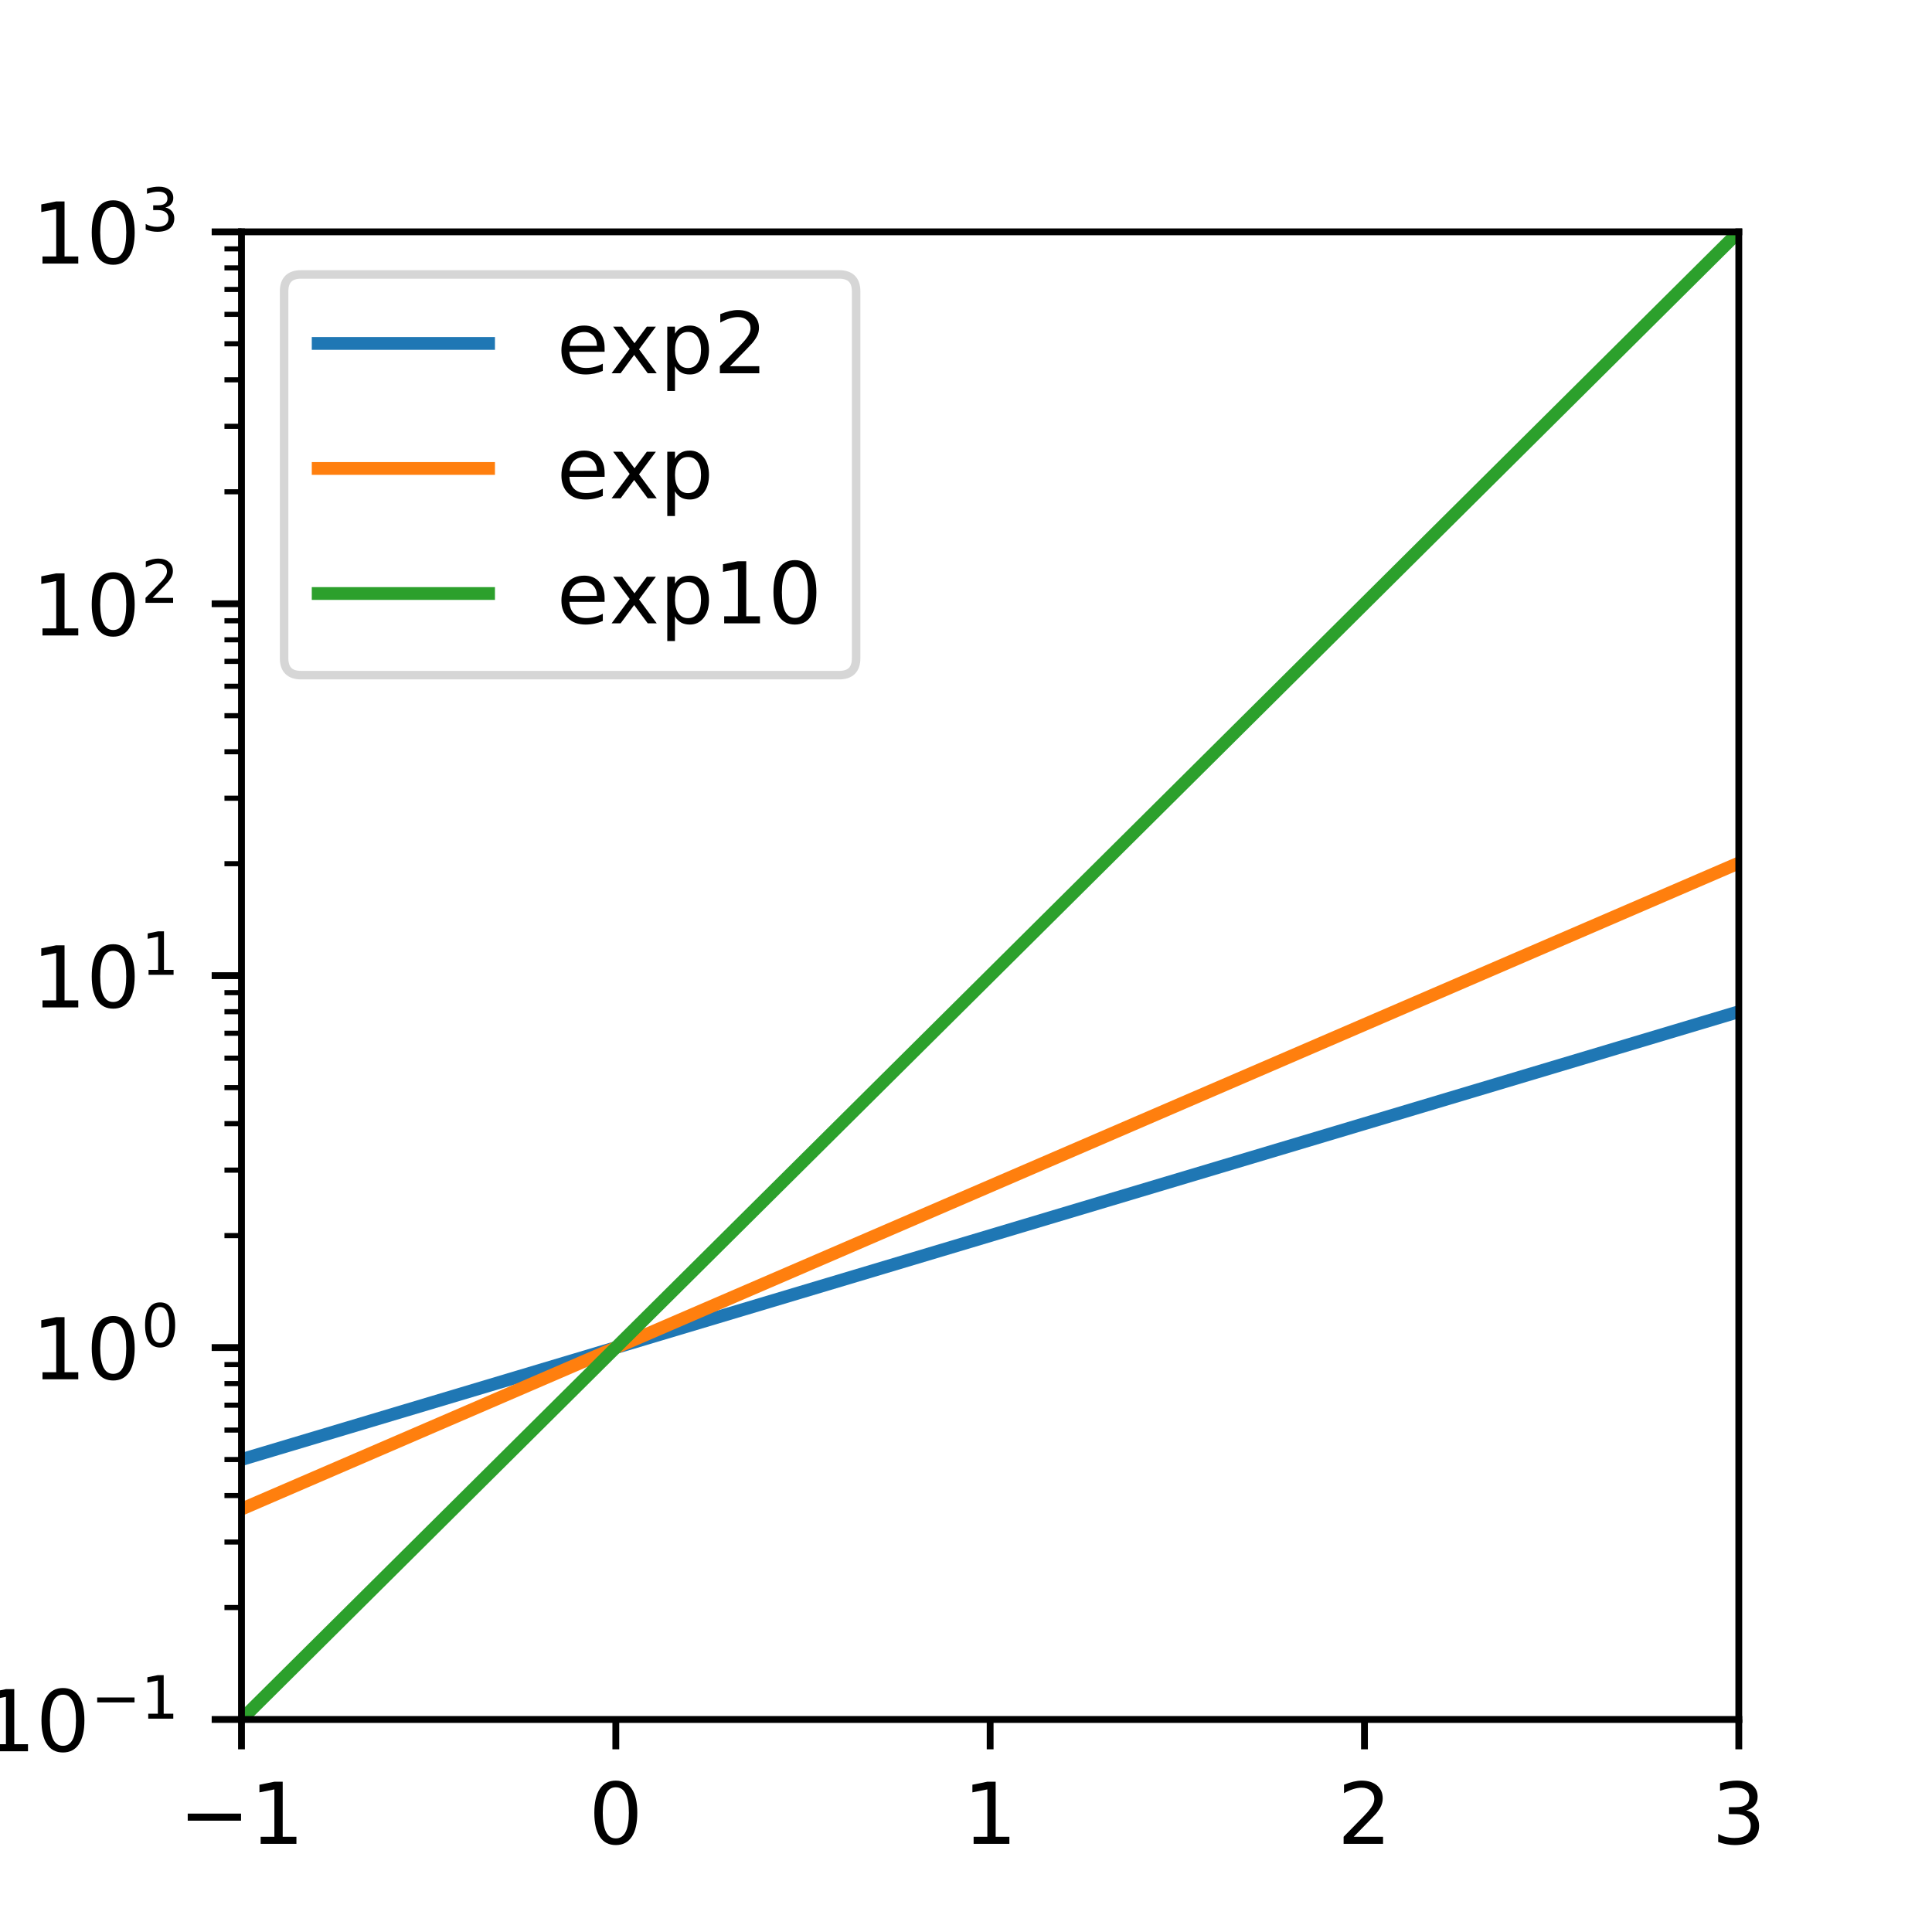
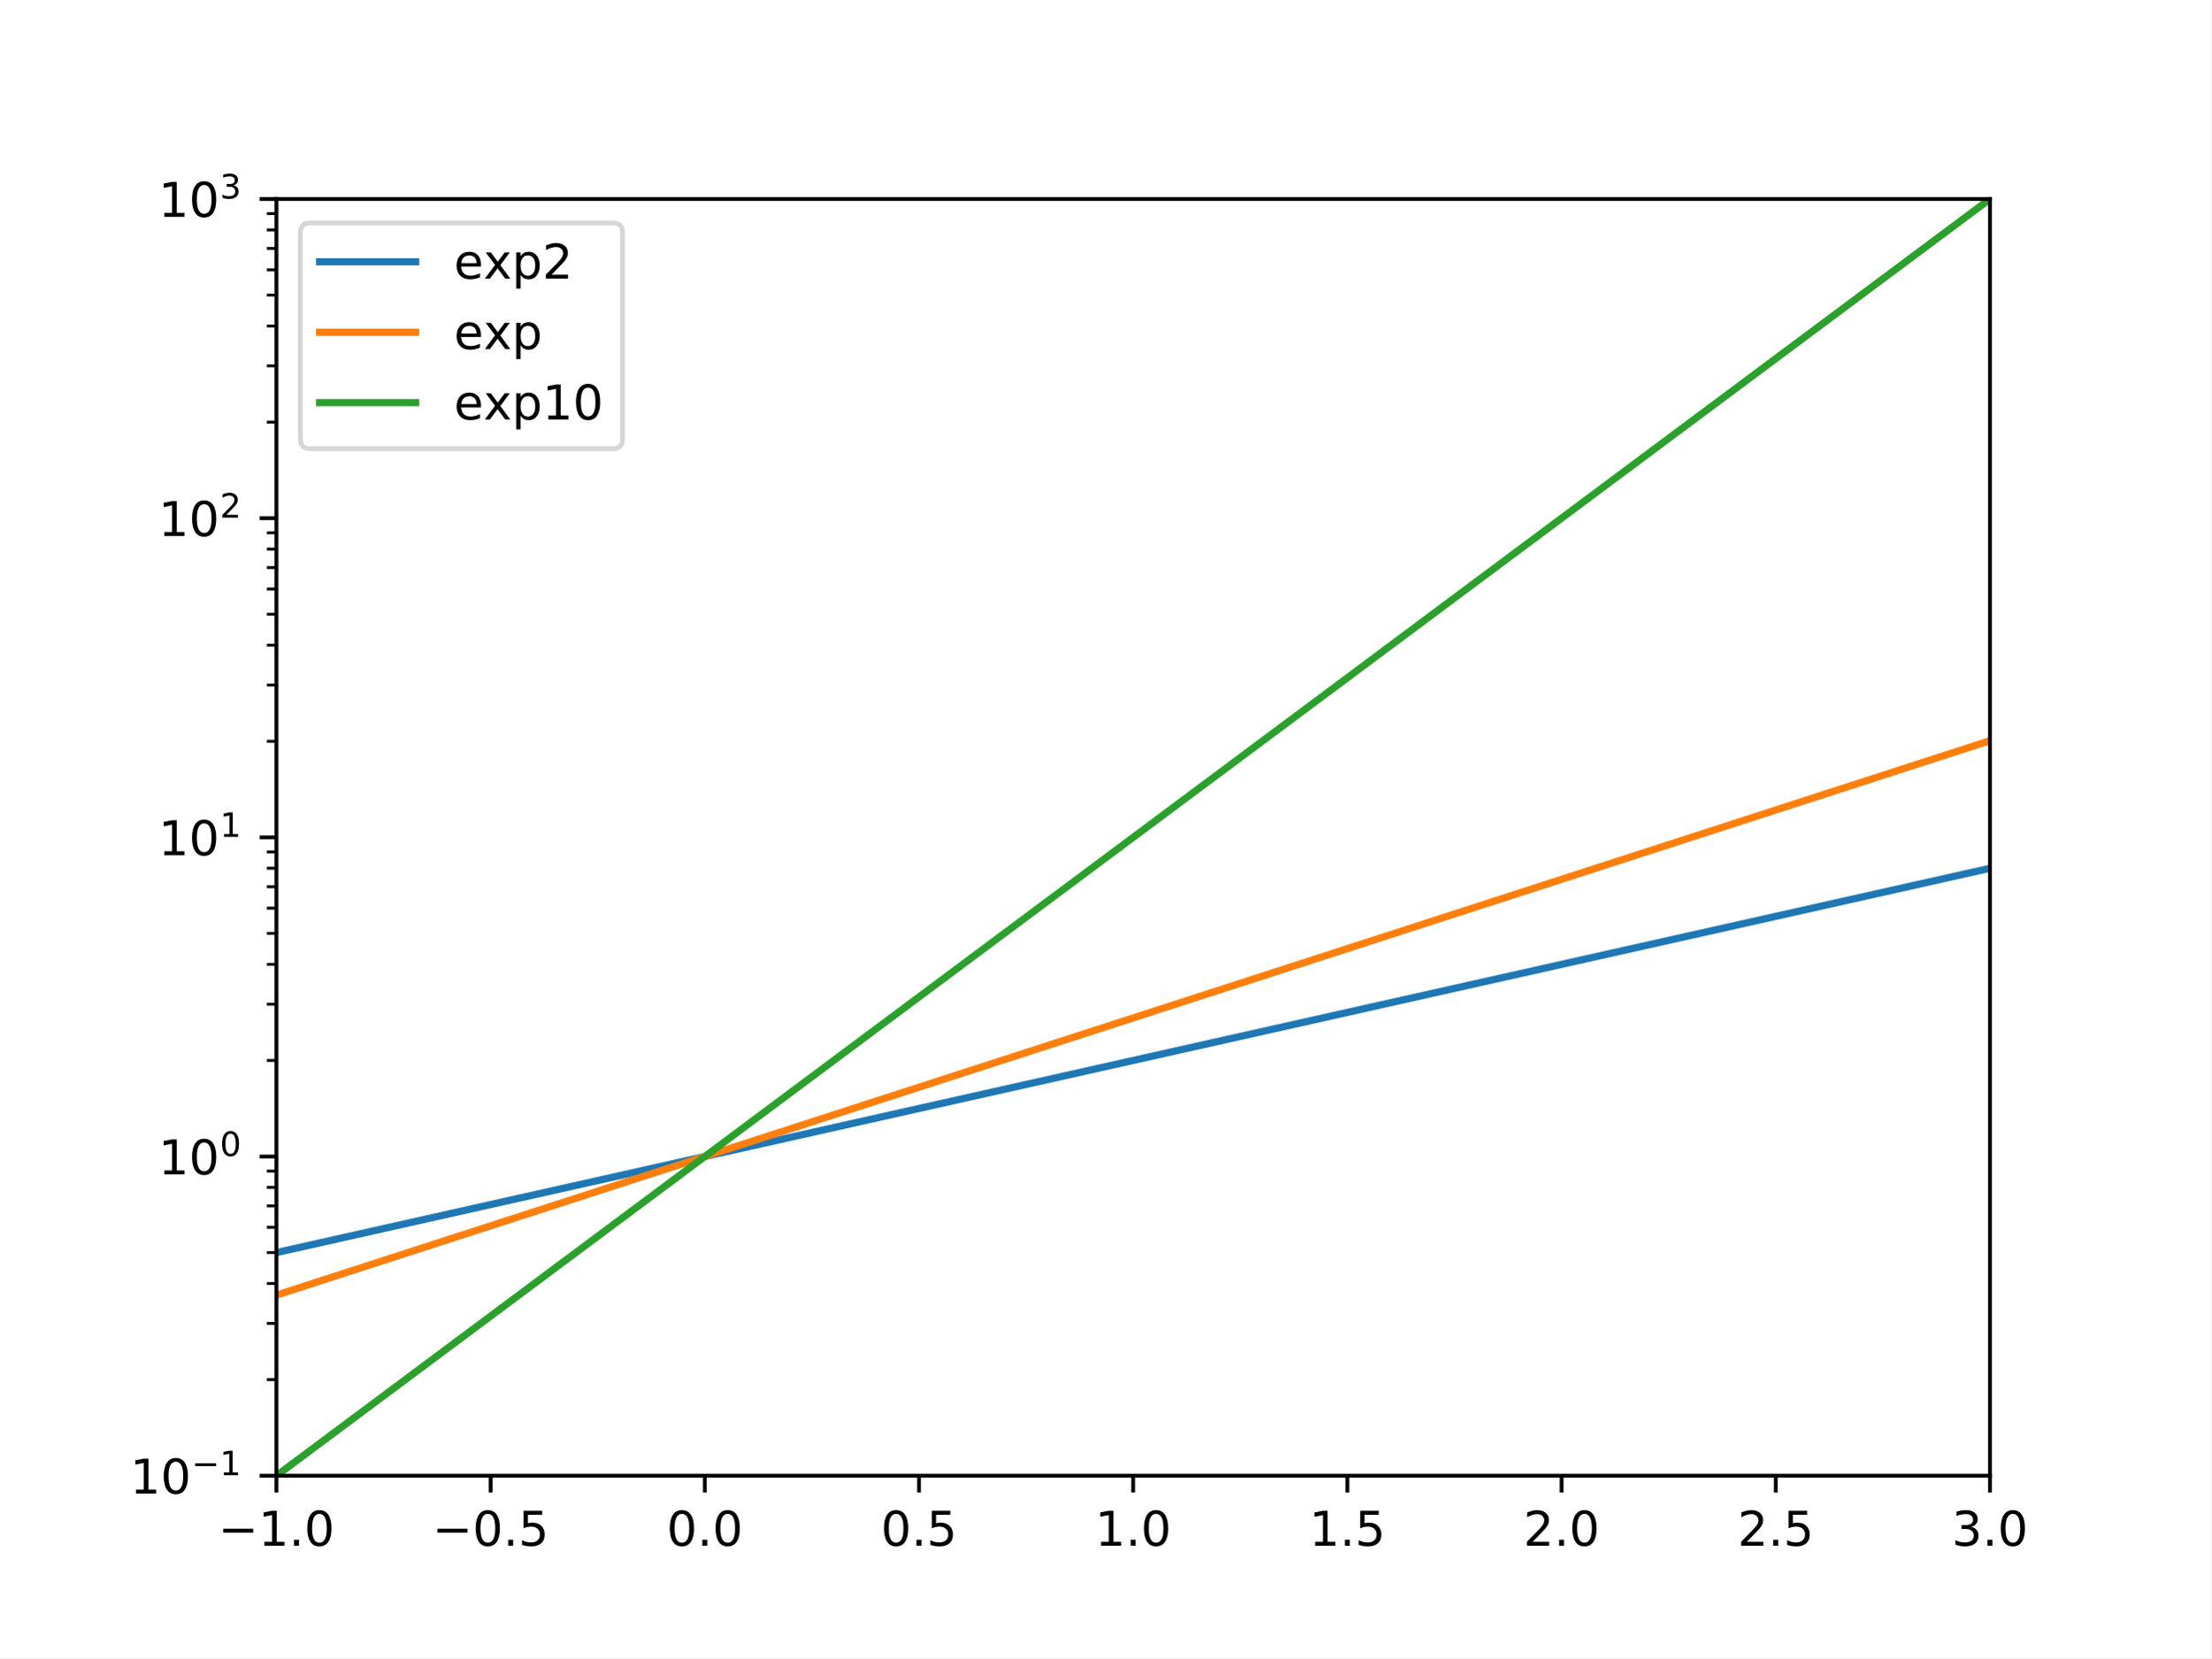
- <svg xmlns="http://www.w3.org/2000/svg" xmlns:xlink="http://www.w3.org/1999/xlink" height="226.772pt" version="1.1" viewBox="0 0 226.772 226.772" width="226.772pt">
+ <svg xmlns="http://www.w3.org/2000/svg" xmlns:xlink="http://www.w3.org/1999/xlink" height="345.6pt" version="1.1" viewBox="0 0 460.8 345.6" width="460.8pt">
  <defs>
    <style type="text/css">
*{stroke-linecap:butt;stroke-linejoin:round;}
  </style>
  </defs>
  <g id="figure_1">
    <g id="patch_1">
-       <path d="M 0 226.772  L 226.772 226.772  L 226.772 0  L 0 0  z " style="fill:#ffffff;" />
+       <path d="M 0 345.6  L 460.8 345.6  L 460.8 0  L 0 0  z " style="fill:#ffffff;" />
    </g>
    <g id="axes_1">
      <g id="patch_2">
-         <path d="M 28.346 201.827  L 204.094 201.827  L 204.094 27.213  L 28.346 27.213  z " style="fill:#ffffff;" />
+         <path d="M 57.6 307.584  L 414.72 307.584  L 414.72 41.472  L 57.6 41.472  z " style="fill:#ffffff;" />
      </g>
      <g id="matplotlib.axis_1">
        <g id="xtick_1">
          <g id="line2d_1">
            <defs>
-               <path d="M 0 0  L 0 3.5  " id="m4bf115b3cb" style="stroke:#000000;stroke-width:0.8;" />
-             </defs>
-             <g>
-               <use style="stroke:#000000;stroke-width:0.8;" x="28.346" xlink:href="#m4bf115b3cb" y="201.827" />
+               <path d="M 0 0  L 0 3.5  " id="m9b10477d4f" style="stroke:#000000;stroke-width:0.8;" />
+             </defs>
+             <g>
+               <use style="stroke:#000000;stroke-width:0.8;" x="57.6" xlink:href="#m9b10477d4f" y="307.584" />
            </g>
          </g>
          <g id="text_1">
            <defs>
              <path d="M 10.594 35.5  L 73.188 35.5  L 73.188 27.203  L 10.594 27.203  z " id="DejaVuSans-2212" />
              <path d="M 12.406 8.297  L 28.516 8.297  L 28.516 63.922  L 10.984 60.406  L 10.984 69.391  L 28.422 72.906  L 38.281 72.906  L 38.281 8.297  L 54.391 8.297  L 54.391 0  L 12.406 0  z " id="DejaVuSans-31" />
-             </defs>
-             <g transform="translate(20.97536 216.4252)scale(0.1 -0.1)">
+               <path d="M 10.688 12.406  L 21 12.406  L 21 0  L 10.688 0  z " id="DejaVuSans-2e" />
+               <path d="M 31.781 66.406  Q 24.172 66.406 20.328 58.906  Q 16.5 51.422 16.5 36.375  Q 16.5 21.391 20.328 13.891  Q 24.172 6.391 31.781 6.391  Q 39.453 6.391 43.281 13.891  Q 47.125 21.391 47.125 36.375  Q 47.125 51.422 43.281 58.906  Q 39.453 66.406 31.781 66.406  z M 31.781 74.219  Q 44.047 74.219 50.516 64.516  Q 56.984 54.828 56.984 36.375  Q 56.984 17.969 50.516 8.266  Q 44.047 -1.422 31.781 -1.422  Q 19.531 -1.422 13.062 8.266  Q 6.594 17.969 6.594 36.375  Q 6.594 54.828 13.062 64.516  Q 19.531 74.219 31.781 74.219  z " id="DejaVuSans-30" />
+             </defs>
+             <g transform="translate(45.45859 322.1824)scale(0.1 -0.1)">
              <use xlink:href="#DejaVuSans-2212" />
              <use x="83.789" xlink:href="#DejaVuSans-31" />
+               <use x="147.412" xlink:href="#DejaVuSans-2e" />
+               <use x="179.199" xlink:href="#DejaVuSans-30" />
            </g>
          </g>
        </g>
        <g id="xtick_2">
          <g id="line2d_2">
            <g>
-               <use style="stroke:#000000;stroke-width:0.8;" x="72.283" xlink:href="#m4bf115b3cb" y="201.827" />
+               <use style="stroke:#000000;stroke-width:0.8;" x="102.24" xlink:href="#m9b10477d4f" y="307.584" />
            </g>
          </g>
          <g id="text_2">
            <defs>
-               <path d="M 31.781 66.406  Q 24.172 66.406 20.328 58.906  Q 16.5 51.422 16.5 36.375  Q 16.5 21.391 20.328 13.891  Q 24.172 6.391 31.781 6.391  Q 39.453 6.391 43.281 13.891  Q 47.125 21.391 47.125 36.375  Q 47.125 51.422 43.281 58.906  Q 39.453 66.406 31.781 66.406  z M 31.781 74.219  Q 44.047 74.219 50.516 64.516  Q 56.984 54.828 56.984 36.375  Q 56.984 17.969 50.516 8.266  Q 44.047 -1.422 31.781 -1.422  Q 19.531 -1.422 13.062 8.266  Q 6.594 17.969 6.594 36.375  Q 6.594 54.828 13.062 64.516  Q 19.531 74.219 31.781 74.219  z " id="DejaVuSans-30" />
-             </defs>
-             <g transform="translate(69.10222 216.4252)scale(0.1 -0.1)">
-               <use xlink:href="#DejaVuSans-30" />
+               <path d="M 10.797 72.906  L 49.516 72.906  L 49.516 64.594  L 19.828 64.594  L 19.828 46.734  Q 21.969 47.469 24.109 47.828  Q 26.266 48.188 28.422 48.188  Q 40.625 48.188 47.75 41.5  Q 54.891 34.812 54.891 23.391  Q 54.891 11.625 47.562 5.094  Q 40.234 -1.422 26.906 -1.422  Q 22.312 -1.422 17.547 -0.641  Q 12.797 0.141 7.719 1.703  L 7.719 11.625  Q 12.109 9.234 16.797 8.062  Q 21.484 6.891 26.703 6.891  Q 35.156 6.891 40.078 11.328  Q 45.016 15.766 45.016 23.391  Q 45.016 31 40.078 35.438  Q 35.156 39.891 26.703 39.891  Q 22.75 39.891 18.812 39.016  Q 14.891 38.141 10.797 36.281  z " id="DejaVuSans-35" />
+             </defs>
+             <g transform="translate(90.09859 322.1824)scale(0.1 -0.1)">
+               <use xlink:href="#DejaVuSans-2212" />
+               <use x="83.789" xlink:href="#DejaVuSans-30" />
+               <use x="147.412" xlink:href="#DejaVuSans-2e" />
+               <use x="179.199" xlink:href="#DejaVuSans-35" />
            </g>
          </g>
        </g>
        <g id="xtick_3">
          <g id="line2d_3">
            <g>
-               <use style="stroke:#000000;stroke-width:0.8;" x="116.22" xlink:href="#m4bf115b3cb" y="201.827" />
+               <use style="stroke:#000000;stroke-width:0.8;" x="146.88" xlink:href="#m9b10477d4f" y="307.584" />
            </g>
          </g>
          <g id="text_3">
-             <g transform="translate(113.0392 216.4252)scale(0.1 -0.1)">
-               <use xlink:href="#DejaVuSans-31" />
+             <g transform="translate(138.9284 322.1824)scale(0.1 -0.1)">
+               <use xlink:href="#DejaVuSans-30" />
+               <use x="63.623" xlink:href="#DejaVuSans-2e" />
+               <use x="95.41" xlink:href="#DejaVuSans-30" />
            </g>
          </g>
        </g>
        <g id="xtick_4">
          <g id="line2d_4">
            <g>
-               <use style="stroke:#000000;stroke-width:0.8;" x="160.157" xlink:href="#m4bf115b3cb" y="201.827" />
+               <use style="stroke:#000000;stroke-width:0.8;" x="191.52" xlink:href="#m9b10477d4f" y="307.584" />
            </g>
          </g>
          <g id="text_4">
-             <defs>
-               <path d="M 19.188 8.297  L 53.609 8.297  L 53.609 0  L 7.328 0  L 7.328 8.297  Q 12.938 14.109 22.625 23.891  Q 32.328 33.688 34.812 36.531  Q 39.547 41.844 41.422 45.531  Q 43.312 49.219 43.312 52.781  Q 43.312 58.594 39.234 62.25  Q 35.156 65.922 28.609 65.922  Q 23.969 65.922 18.812 64.312  Q 13.672 62.703 7.812 59.422  L 7.812 69.391  Q 13.766 71.781 18.938 73  Q 24.125 74.219 28.422 74.219  Q 39.75 74.219 46.484 68.547  Q 53.219 62.891 53.219 53.422  Q 53.219 48.922 51.531 44.891  Q 49.859 40.875 45.406 35.406  Q 44.188 33.984 37.641 27.219  Q 31.109 20.453 19.188 8.297  z " id="DejaVuSans-32" />
-             </defs>
-             <g transform="translate(156.9762 216.4252)scale(0.1 -0.1)">
-               <use xlink:href="#DejaVuSans-32" />
+             <g transform="translate(183.5684 322.1824)scale(0.1 -0.1)">
+               <use xlink:href="#DejaVuSans-30" />
+               <use x="63.623" xlink:href="#DejaVuSans-2e" />
+               <use x="95.41" xlink:href="#DejaVuSans-35" />
            </g>
          </g>
        </g>
        <g id="xtick_5">
          <g id="line2d_5">
            <g>
-               <use style="stroke:#000000;stroke-width:0.8;" x="204.094" xlink:href="#m4bf115b3cb" y="201.827" />
+               <use style="stroke:#000000;stroke-width:0.8;" x="236.16" xlink:href="#m9b10477d4f" y="307.584" />
            </g>
          </g>
          <g id="text_5">
+             <g transform="translate(228.2084 322.1824)scale(0.1 -0.1)">
+               <use xlink:href="#DejaVuSans-31" />
+               <use x="63.623" xlink:href="#DejaVuSans-2e" />
+               <use x="95.41" xlink:href="#DejaVuSans-30" />
+             </g>
+           </g>
+         </g>
+         <g id="xtick_6">
+           <g id="line2d_6">
+             <g>
+               <use style="stroke:#000000;stroke-width:0.8;" x="280.8" xlink:href="#m9b10477d4f" y="307.584" />
+             </g>
+           </g>
+           <g id="text_6">
+             <g transform="translate(272.8484 322.1824)scale(0.1 -0.1)">
+               <use xlink:href="#DejaVuSans-31" />
+               <use x="63.623" xlink:href="#DejaVuSans-2e" />
+               <use x="95.41" xlink:href="#DejaVuSans-35" />
+             </g>
+           </g>
+         </g>
+         <g id="xtick_7">
+           <g id="line2d_7">
+             <g>
+               <use style="stroke:#000000;stroke-width:0.8;" x="325.44" xlink:href="#m9b10477d4f" y="307.584" />
+             </g>
+           </g>
+           <g id="text_7">
+             <defs>
+               <path d="M 19.188 8.297  L 53.609 8.297  L 53.609 0  L 7.328 0  L 7.328 8.297  Q 12.938 14.109 22.625 23.891  Q 32.328 33.688 34.812 36.531  Q 39.547 41.844 41.422 45.531  Q 43.312 49.219 43.312 52.781  Q 43.312 58.594 39.234 62.25  Q 35.156 65.922 28.609 65.922  Q 23.969 65.922 18.812 64.312  Q 13.672 62.703 7.812 59.422  L 7.812 69.391  Q 13.766 71.781 18.938 73  Q 24.125 74.219 28.422 74.219  Q 39.75 74.219 46.484 68.547  Q 53.219 62.891 53.219 53.422  Q 53.219 48.922 51.531 44.891  Q 49.859 40.875 45.406 35.406  Q 44.188 33.984 37.641 27.219  Q 31.109 20.453 19.188 8.297  z " id="DejaVuSans-32" />
+             </defs>
+             <g transform="translate(317.4884 322.1824)scale(0.1 -0.1)">
+               <use xlink:href="#DejaVuSans-32" />
+               <use x="63.623" xlink:href="#DejaVuSans-2e" />
+               <use x="95.41" xlink:href="#DejaVuSans-30" />
+             </g>
+           </g>
+         </g>
+         <g id="xtick_8">
+           <g id="line2d_8">
+             <g>
+               <use style="stroke:#000000;stroke-width:0.8;" x="370.08" xlink:href="#m9b10477d4f" y="307.584" />
+             </g>
+           </g>
+           <g id="text_8">
+             <g transform="translate(362.1284 322.1824)scale(0.1 -0.1)">
+               <use xlink:href="#DejaVuSans-32" />
+               <use x="63.623" xlink:href="#DejaVuSans-2e" />
+               <use x="95.41" xlink:href="#DejaVuSans-35" />
+             </g>
+           </g>
+         </g>
+         <g id="xtick_9">
+           <g id="line2d_9">
+             <g>
+               <use style="stroke:#000000;stroke-width:0.8;" x="414.72" xlink:href="#m9b10477d4f" y="307.584" />
+             </g>
+           </g>
+           <g id="text_9">
            <defs>
              <path d="M 40.578 39.312  Q 47.656 37.797 51.625 33  Q 55.609 28.219 55.609 21.188  Q 55.609 10.406 48.188 4.484  Q 40.766 -1.422 27.094 -1.422  Q 22.516 -1.422 17.656 -0.516  Q 12.797 0.391 7.625 2.203  L 7.625 11.719  Q 11.719 9.328 16.594 8.109  Q 21.484 6.891 26.812 6.891  Q 36.078 6.891 40.938 10.547  Q 45.797 14.203 45.797 21.188  Q 45.797 27.641 41.281 31.266  Q 36.766 34.906 28.719 34.906  L 20.219 34.906  L 20.219 43.016  L 29.109 43.016  Q 36.375 43.016 40.234 45.922  Q 44.094 48.828 44.094 54.297  Q 44.094 59.906 40.109 62.906  Q 36.141 65.922 28.719 65.922  Q 24.656 65.922 20.016 65.031  Q 15.375 64.156 9.812 62.312  L 9.812 71.094  Q 15.438 72.656 20.344 73.438  Q 25.25 74.219 29.594 74.219  Q 40.828 74.219 47.359 69.109  Q 53.906 64.016 53.906 55.328  Q 53.906 49.266 50.438 45.094  Q 46.969 40.922 40.578 39.312  z " id="DejaVuSans-33" />
            </defs>
-             <g transform="translate(200.9132 216.4252)scale(0.1 -0.1)">
+             <g transform="translate(406.7684 322.1824)scale(0.1 -0.1)">
              <use xlink:href="#DejaVuSans-33" />
+               <use x="63.623" xlink:href="#DejaVuSans-2e" />
+               <use x="95.41" xlink:href="#DejaVuSans-30" />
            </g>
          </g>
        </g>
      </g>
      <g id="matplotlib.axis_2">
        <g id="ytick_1">
-           <g id="line2d_6">
-             <defs>
-               <path d="M 0 0  L -3.5 0  " id="m43ef474fd3" style="stroke:#000000;stroke-width:0.8;" />
-             </defs>
-             <g>
-               <use style="stroke:#000000;stroke-width:0.8;" x="28.346" xlink:href="#m43ef474fd3" y="201.827" />
-             </g>
-           </g>
-           <g id="text_6">
-             <g transform="translate(-2.153543 205.626)scale(0.1 -0.1)">
+           <g id="line2d_10">
+             <defs>
+               <path d="M 0 0  L -3.5 0  " id="m55fbe8066b" style="stroke:#000000;stroke-width:0.8;" />
+             </defs>
+             <g>
+               <use style="stroke:#000000;stroke-width:0.8;" x="57.6" xlink:href="#m55fbe8066b" y="307.584" />
+             </g>
+           </g>
+           <g id="text_10">
+             <g transform="translate(27.1 311.3832)scale(0.1 -0.1)">
              <use transform="translate(0 0.684375)" xlink:href="#DejaVuSans-31" />
              <use transform="translate(63.62305 0.684375)" xlink:href="#DejaVuSans-30" />
              <use transform="translate(128.2031 38.96563)scale(0.7)" xlink:href="#DejaVuSans-2212" />
              <use transform="translate(186.8555 38.96563)scale(0.7)" xlink:href="#DejaVuSans-31" />
            </g>
          </g>
        </g>
        <g id="ytick_2">
-           <g id="line2d_7">
-             <g>
-               <use style="stroke:#000000;stroke-width:0.8;" x="28.346" xlink:href="#m43ef474fd3" y="158.173" />
-             </g>
-           </g>
-           <g id="text_7">
-             <g transform="translate(3.746457 161.9724)scale(0.1 -0.1)">
+           <g id="line2d_11">
+             <g>
+               <use style="stroke:#000000;stroke-width:0.8;" x="57.6" xlink:href="#m55fbe8066b" y="241.056" />
+             </g>
+           </g>
+           <g id="text_11">
+             <g transform="translate(33 244.8552)scale(0.1 -0.1)">
              <use transform="translate(0 0.765625)" xlink:href="#DejaVuSans-31" />
              <use transform="translate(63.62305 0.765625)" xlink:href="#DejaVuSans-30" />
              <use transform="translate(128.2031 39.04688)scale(0.7)" xlink:href="#DejaVuSans-30" />
            </g>
          </g>
        </g>
        <g id="ytick_3">
-           <g id="line2d_8">
-             <g>
-               <use style="stroke:#000000;stroke-width:0.8;" x="28.346" xlink:href="#m43ef474fd3" y="114.52" />
-             </g>
-           </g>
-           <g id="text_8">
-             <g transform="translate(3.746457 118.3189)scale(0.1 -0.1)">
+           <g id="line2d_12">
+             <g>
+               <use style="stroke:#000000;stroke-width:0.8;" x="57.6" xlink:href="#m55fbe8066b" y="174.528" />
+             </g>
+           </g>
+           <g id="text_12">
+             <g transform="translate(33 178.3272)scale(0.1 -0.1)">
              <use transform="translate(0 0.684375)" xlink:href="#DejaVuSans-31" />
              <use transform="translate(63.62305 0.684375)" xlink:href="#DejaVuSans-30" />
              <use transform="translate(128.2031 38.96563)scale(0.7)" xlink:href="#DejaVuSans-31" />
            </g>
          </g>
        </g>
        <g id="ytick_4">
-           <g id="line2d_9">
-             <g>
-               <use style="stroke:#000000;stroke-width:0.8;" x="28.346" xlink:href="#m43ef474fd3" y="70.866" />
-             </g>
-           </g>
-           <g id="text_9">
-             <g transform="translate(3.746457 74.66536)scale(0.1 -0.1)">
+           <g id="line2d_13">
+             <g>
+               <use style="stroke:#000000;stroke-width:0.8;" x="57.6" xlink:href="#m55fbe8066b" y="108" />
+             </g>
+           </g>
+           <g id="text_13">
+             <g transform="translate(33 111.7992)scale(0.1 -0.1)">
              <use transform="translate(0 0.765625)" xlink:href="#DejaVuSans-31" />
              <use transform="translate(63.62305 0.765625)" xlink:href="#DejaVuSans-30" />
              <use transform="translate(128.2031 39.04688)scale(0.7)" xlink:href="#DejaVuSans-32" />
            </g>
          </g>
        </g>
        <g id="ytick_5">
-           <g id="line2d_10">
-             <g>
-               <use style="stroke:#000000;stroke-width:0.8;" x="28.346" xlink:href="#m43ef474fd3" y="27.213" />
-             </g>
-           </g>
-           <g id="text_10">
-             <g transform="translate(3.746457 31.01182)scale(0.1 -0.1)">
+           <g id="line2d_14">
+             <g>
+               <use style="stroke:#000000;stroke-width:0.8;" x="57.6" xlink:href="#m55fbe8066b" y="41.472" />
+             </g>
+           </g>
+           <g id="text_14">
+             <g transform="translate(33 45.27122)scale(0.1 -0.1)">
              <use transform="translate(0 0.765625)" xlink:href="#DejaVuSans-31" />
              <use transform="translate(63.62305 0.765625)" xlink:href="#DejaVuSans-30" />
              <use transform="translate(128.2031 39.04688)scale(0.7)" xlink:href="#DejaVuSans-33" />
            </g>
          </g>
        </g>
        <g id="ytick_6">
-           <g id="line2d_11">
-             <defs>
-               <path d="M 0 0  L -2 0  " id="m950b02f999" style="stroke:#000000;stroke-width:0.6;" />
-             </defs>
-             <g>
-               <use style="stroke:#000000;stroke-width:0.6;" x="28.346" xlink:href="#m950b02f999" y="188.686" />
+           <g id="line2d_15">
+             <defs>
+               <path d="M 0 0  L -2 0  " id="mdf9587f136" style="stroke:#000000;stroke-width:0.6;" />
+             </defs>
+             <g>
+               <use style="stroke:#000000;stroke-width:0.6;" x="57.6" xlink:href="#mdf9587f136" y="287.557" />
            </g>
          </g>
        </g>
        <g id="ytick_7">
-           <g id="line2d_12">
-             <g>
-               <use style="stroke:#000000;stroke-width:0.6;" x="28.346" xlink:href="#m950b02f999" y="180.999" />
+           <g id="line2d_16">
+             <g>
+               <use style="stroke:#000000;stroke-width:0.6;" x="57.6" xlink:href="#mdf9587f136" y="275.842" />
            </g>
          </g>
        </g>
        <g id="ytick_8">
-           <g id="line2d_13">
-             <g>
-               <use style="stroke:#000000;stroke-width:0.6;" x="28.346" xlink:href="#m950b02f999" y="175.545" />
+           <g id="line2d_17">
+             <g>
+               <use style="stroke:#000000;stroke-width:0.6;" x="57.6" xlink:href="#mdf9587f136" y="267.53" />
            </g>
          </g>
        </g>
        <g id="ytick_9">
-           <g id="line2d_14">
-             <g>
-               <use style="stroke:#000000;stroke-width:0.6;" x="28.346" xlink:href="#m950b02f999" y="171.314" />
+           <g id="line2d_18">
+             <g>
+               <use style="stroke:#000000;stroke-width:0.6;" x="57.6" xlink:href="#mdf9587f136" y="261.083" />
            </g>
          </g>
        </g>
        <g id="ytick_10">
-           <g id="line2d_15">
-             <g>
-               <use style="stroke:#000000;stroke-width:0.6;" x="28.346" xlink:href="#m950b02f999" y="167.858" />
+           <g id="line2d_19">
+             <g>
+               <use style="stroke:#000000;stroke-width:0.6;" x="57.6" xlink:href="#mdf9587f136" y="255.815" />
            </g>
          </g>
        </g>
        <g id="ytick_11">
-           <g id="line2d_16">
-             <g>
-               <use style="stroke:#000000;stroke-width:0.6;" x="28.346" xlink:href="#m950b02f999" y="164.935" />
+           <g id="line2d_20">
+             <g>
+               <use style="stroke:#000000;stroke-width:0.6;" x="57.6" xlink:href="#mdf9587f136" y="251.361" />
            </g>
          </g>
        </g>
        <g id="ytick_12">
-           <g id="line2d_17">
-             <g>
-               <use style="stroke:#000000;stroke-width:0.6;" x="28.346" xlink:href="#m950b02f999" y="162.404" />
+           <g id="line2d_21">
+             <g>
+               <use style="stroke:#000000;stroke-width:0.6;" x="57.6" xlink:href="#mdf9587f136" y="247.503" />
            </g>
          </g>
        </g>
        <g id="ytick_13">
-           <g id="line2d_18">
-             <g>
-               <use style="stroke:#000000;stroke-width:0.6;" x="28.346" xlink:href="#m950b02f999" y="160.171" />
+           <g id="line2d_22">
+             <g>
+               <use style="stroke:#000000;stroke-width:0.6;" x="57.6" xlink:href="#mdf9587f136" y="244.1" />
            </g>
          </g>
        </g>
        <g id="ytick_14">
-           <g id="line2d_19">
-             <g>
-               <use style="stroke:#000000;stroke-width:0.6;" x="28.346" xlink:href="#m950b02f999" y="145.032" />
+           <g id="line2d_23">
+             <g>
+               <use style="stroke:#000000;stroke-width:0.6;" x="57.6" xlink:href="#mdf9587f136" y="221.029" />
            </g>
          </g>
        </g>
        <g id="ytick_15">
-           <g id="line2d_20">
-             <g>
-               <use style="stroke:#000000;stroke-width:0.6;" x="28.346" xlink:href="#m950b02f999" y="137.345" />
+           <g id="line2d_24">
+             <g>
+               <use style="stroke:#000000;stroke-width:0.6;" x="57.6" xlink:href="#mdf9587f136" y="209.314" />
            </g>
          </g>
        </g>
        <g id="ytick_16">
-           <g id="line2d_21">
-             <g>
-               <use style="stroke:#000000;stroke-width:0.6;" x="28.346" xlink:href="#m950b02f999" y="131.891" />
+           <g id="line2d_25">
+             <g>
+               <use style="stroke:#000000;stroke-width:0.6;" x="57.6" xlink:href="#mdf9587f136" y="201.002" />
            </g>
          </g>
        </g>
        <g id="ytick_17">
-           <g id="line2d_22">
-             <g>
-               <use style="stroke:#000000;stroke-width:0.6;" x="28.346" xlink:href="#m950b02f999" y="127.661" />
+           <g id="line2d_26">
+             <g>
+               <use style="stroke:#000000;stroke-width:0.6;" x="57.6" xlink:href="#mdf9587f136" y="194.555" />
            </g>
          </g>
        </g>
        <g id="ytick_18">
-           <g id="line2d_23">
-             <g>
-               <use style="stroke:#000000;stroke-width:0.6;" x="28.346" xlink:href="#m950b02f999" y="124.204" />
+           <g id="line2d_27">
+             <g>
+               <use style="stroke:#000000;stroke-width:0.6;" x="57.6" xlink:href="#mdf9587f136" y="189.287" />
            </g>
          </g>
        </g>
        <g id="ytick_19">
-           <g id="line2d_24">
-             <g>
-               <use style="stroke:#000000;stroke-width:0.6;" x="28.346" xlink:href="#m950b02f999" y="121.282" />
+           <g id="line2d_28">
+             <g>
+               <use style="stroke:#000000;stroke-width:0.6;" x="57.6" xlink:href="#mdf9587f136" y="184.833" />
            </g>
          </g>
        </g>
        <g id="ytick_20">
-           <g id="line2d_25">
-             <g>
-               <use style="stroke:#000000;stroke-width:0.6;" x="28.346" xlink:href="#m950b02f999" y="118.75" />
+           <g id="line2d_29">
+             <g>
+               <use style="stroke:#000000;stroke-width:0.6;" x="57.6" xlink:href="#mdf9587f136" y="180.975" />
            </g>
          </g>
        </g>
        <g id="ytick_21">
-           <g id="line2d_26">
-             <g>
-               <use style="stroke:#000000;stroke-width:0.6;" x="28.346" xlink:href="#m950b02f999" y="116.517" />
+           <g id="line2d_30">
+             <g>
+               <use style="stroke:#000000;stroke-width:0.6;" x="57.6" xlink:href="#mdf9587f136" y="177.572" />
            </g>
          </g>
        </g>
        <g id="ytick_22">
-           <g id="line2d_27">
-             <g>
-               <use style="stroke:#000000;stroke-width:0.6;" x="28.346" xlink:href="#m950b02f999" y="101.379" />
+           <g id="line2d_31">
+             <g>
+               <use style="stroke:#000000;stroke-width:0.6;" x="57.6" xlink:href="#mdf9587f136" y="154.501" />
            </g>
          </g>
        </g>
        <g id="ytick_23">
-           <g id="line2d_28">
-             <g>
-               <use style="stroke:#000000;stroke-width:0.6;" x="28.346" xlink:href="#m950b02f999" y="93.692" />
+           <g id="line2d_32">
+             <g>
+               <use style="stroke:#000000;stroke-width:0.6;" x="57.6" xlink:href="#mdf9587f136" y="142.786" />
            </g>
          </g>
        </g>
        <g id="ytick_24">
-           <g id="line2d_29">
-             <g>
-               <use style="stroke:#000000;stroke-width:0.6;" x="28.346" xlink:href="#m950b02f999" y="88.238" />
+           <g id="line2d_33">
+             <g>
+               <use style="stroke:#000000;stroke-width:0.6;" x="57.6" xlink:href="#mdf9587f136" y="134.474" />
            </g>
          </g>
        </g>
        <g id="ytick_25">
-           <g id="line2d_30">
-             <g>
-               <use style="stroke:#000000;stroke-width:0.6;" x="28.346" xlink:href="#m950b02f999" y="84.007" />
+           <g id="line2d_34">
+             <g>
+               <use style="stroke:#000000;stroke-width:0.6;" x="57.6" xlink:href="#mdf9587f136" y="128.027" />
            </g>
          </g>
        </g>
        <g id="ytick_26">
-           <g id="line2d_31">
-             <g>
-               <use style="stroke:#000000;stroke-width:0.6;" x="28.346" xlink:href="#m950b02f999" y="80.551" />
+           <g id="line2d_35">
+             <g>
+               <use style="stroke:#000000;stroke-width:0.6;" x="57.6" xlink:href="#mdf9587f136" y="122.759" />
            </g>
          </g>
        </g>
        <g id="ytick_27">
-           <g id="line2d_32">
-             <g>
-               <use style="stroke:#000000;stroke-width:0.6;" x="28.346" xlink:href="#m950b02f999" y="77.628" />
+           <g id="line2d_36">
+             <g>
+               <use style="stroke:#000000;stroke-width:0.6;" x="57.6" xlink:href="#mdf9587f136" y="118.305" />
            </g>
          </g>
        </g>
        <g id="ytick_28">
-           <g id="line2d_33">
-             <g>
-               <use style="stroke:#000000;stroke-width:0.6;" x="28.346" xlink:href="#m950b02f999" y="75.097" />
+           <g id="line2d_37">
+             <g>
+               <use style="stroke:#000000;stroke-width:0.6;" x="57.6" xlink:href="#mdf9587f136" y="114.447" />
            </g>
          </g>
        </g>
        <g id="ytick_29">
-           <g id="line2d_34">
-             <g>
-               <use style="stroke:#000000;stroke-width:0.6;" x="28.346" xlink:href="#m950b02f999" y="72.864" />
+           <g id="line2d_38">
+             <g>
+               <use style="stroke:#000000;stroke-width:0.6;" x="57.6" xlink:href="#mdf9587f136" y="111.044" />
            </g>
          </g>
        </g>
        <g id="ytick_30">
-           <g id="line2d_35">
-             <g>
-               <use style="stroke:#000000;stroke-width:0.6;" x="28.346" xlink:href="#m950b02f999" y="57.725" />
+           <g id="line2d_39">
+             <g>
+               <use style="stroke:#000000;stroke-width:0.6;" x="57.6" xlink:href="#mdf9587f136" y="87.973" />
            </g>
          </g>
        </g>
        <g id="ytick_31">
-           <g id="line2d_36">
-             <g>
-               <use style="stroke:#000000;stroke-width:0.6;" x="28.346" xlink:href="#m950b02f999" y="50.038" />
+           <g id="line2d_40">
+             <g>
+               <use style="stroke:#000000;stroke-width:0.6;" x="57.6" xlink:href="#mdf9587f136" y="76.258" />
            </g>
          </g>
        </g>
        <g id="ytick_32">
-           <g id="line2d_37">
-             <g>
-               <use style="stroke:#000000;stroke-width:0.6;" x="28.346" xlink:href="#m950b02f999" y="44.584" />
+           <g id="line2d_41">
+             <g>
+               <use style="stroke:#000000;stroke-width:0.6;" x="57.6" xlink:href="#mdf9587f136" y="67.946" />
            </g>
          </g>
        </g>
        <g id="ytick_33">
-           <g id="line2d_38">
-             <g>
-               <use style="stroke:#000000;stroke-width:0.6;" x="28.346" xlink:href="#m950b02f999" y="40.354" />
+           <g id="line2d_42">
+             <g>
+               <use style="stroke:#000000;stroke-width:0.6;" x="57.6" xlink:href="#mdf9587f136" y="61.499" />
            </g>
          </g>
        </g>
        <g id="ytick_34">
-           <g id="line2d_39">
-             <g>
-               <use style="stroke:#000000;stroke-width:0.6;" x="28.346" xlink:href="#m950b02f999" y="36.897" />
+           <g id="line2d_43">
+             <g>
+               <use style="stroke:#000000;stroke-width:0.6;" x="57.6" xlink:href="#mdf9587f136" y="56.231" />
            </g>
          </g>
        </g>
        <g id="ytick_35">
-           <g id="line2d_40">
-             <g>
-               <use style="stroke:#000000;stroke-width:0.6;" x="28.346" xlink:href="#m950b02f999" y="33.975" />
+           <g id="line2d_44">
+             <g>
+               <use style="stroke:#000000;stroke-width:0.6;" x="57.6" xlink:href="#mdf9587f136" y="51.777" />
            </g>
          </g>
        </g>
        <g id="ytick_36">
-           <g id="line2d_41">
-             <g>
-               <use style="stroke:#000000;stroke-width:0.6;" x="28.346" xlink:href="#m950b02f999" y="31.443" />
+           <g id="line2d_45">
+             <g>
+               <use style="stroke:#000000;stroke-width:0.6;" x="57.6" xlink:href="#mdf9587f136" y="47.919" />
            </g>
          </g>
        </g>
        <g id="ytick_37">
-           <g id="line2d_42">
-             <g>
-               <use style="stroke:#000000;stroke-width:0.6;" x="28.346" xlink:href="#m950b02f999" y="29.21" />
-             </g>
-           </g>
-         </g>
-       </g>
-       <g id="line2d_43">
-         <path clip-path="url(#pf5b820f785)" d="M 27.907 171.446  L 204.534 118.619  L 204.534 118.619  " style="fill:none;stroke:#1f77b4;stroke-linecap:square;stroke-width:1.5;" />
-       </g>
-       <g id="line2d_44">
-         <path clip-path="url(#pf5b820f785)" d="M 27.907 177.321  L 204.534 101.108  L 204.534 101.108  " style="fill:none;stroke:#ff7f0e;stroke-linecap:square;stroke-width:1.5;" />
-       </g>
-       <g id="line2d_45">
-         <path clip-path="url(#pf5b820f785)" d="M 27.907 202.263  L 204.534 26.776  L 204.534 26.776  " style="fill:none;stroke:#2ca02c;stroke-linecap:square;stroke-width:1.5;" />
+           <g id="line2d_46">
+             <g>
+               <use style="stroke:#000000;stroke-width:0.6;" x="57.6" xlink:href="#mdf9587f136" y="44.516" />
+             </g>
+           </g>
+         </g>
+       </g>
+       <g id="line2d_47">
+         <path clip-path="url(#pd549c7a721)" d="M 56.707 261.283  L 415.613 180.775  L 415.613 180.775  " style="fill:none;stroke:#1f77b4;stroke-linecap:square;stroke-width:1.5;" />
+       </g>
+       <g id="line2d_48">
+         <path clip-path="url(#pd549c7a721)" d="M 56.707 270.238  L 415.613 154.089  L 415.613 154.089  " style="fill:none;stroke:#ff7f0e;stroke-linecap:square;stroke-width:1.5;" />
+       </g>
+       <g id="line2d_49">
+         <path clip-path="url(#pd549c7a721)" d="M 56.707 308.249  L 415.613 40.807  L 415.613 40.807  " style="fill:none;stroke:#2ca02c;stroke-linecap:square;stroke-width:1.5;" />
      </g>
      <g id="patch_3">
-         <path d="M 28.346 201.827  L 28.346 27.213  " style="fill:none;stroke:#000000;stroke-linecap:square;stroke-linejoin:miter;stroke-width:0.8;" />
+         <path d="M 57.6 307.584  L 57.6 41.472  " style="fill:none;stroke:#000000;stroke-linecap:square;stroke-linejoin:miter;stroke-width:0.8;" />
      </g>
      <g id="patch_4">
-         <path d="M 204.094 201.827  L 204.094 27.213  " style="fill:none;stroke:#000000;stroke-linecap:square;stroke-linejoin:miter;stroke-width:0.8;" />
+         <path d="M 414.72 307.584  L 414.72 41.472  " style="fill:none;stroke:#000000;stroke-linecap:square;stroke-linejoin:miter;stroke-width:0.8;" />
      </g>
      <g id="patch_5">
-         <path d="M 28.346 201.827  L 204.094 201.827  " style="fill:none;stroke:#000000;stroke-linecap:square;stroke-linejoin:miter;stroke-width:0.8;" />
+         <path d="M 57.6 307.584  L 414.72 307.584  " style="fill:none;stroke:#000000;stroke-linecap:square;stroke-linejoin:miter;stroke-width:0.8;" />
      </g>
      <g id="patch_6">
-         <path d="M 28.346 27.213  L 204.094 27.213  " style="fill:none;stroke:#000000;stroke-linecap:square;stroke-linejoin:miter;stroke-width:0.8;" />
+         <path d="M 57.6 41.472  L 414.72 41.472  " style="fill:none;stroke:#000000;stroke-linecap:square;stroke-linejoin:miter;stroke-width:0.8;" />
      </g>
      <g id="legend_1">
        <g id="patch_7">
-           <path d="M 35.346 79.247  L 98.49 79.247  Q 100.49 79.247 100.49 77.247  L 100.49 34.213  Q 100.49 32.213 98.49 32.213  L 35.346 32.213  Q 33.346 32.213 33.346 34.213  L 33.346 77.247  Q 33.346 79.247 35.346 79.247  z " style="fill:#ffffff;opacity:0.8;stroke:#cccccc;stroke-linejoin:miter;" />
-         </g>
-         <g id="line2d_46">
-           <path d="M 37.346 40.311  L 57.346 40.311  " style="fill:none;stroke:#1f77b4;stroke-linecap:square;stroke-width:1.5;" />
-         </g>
-         <g id="line2d_47" />
-         <g id="text_11">
+           <path d="M 64.6 93.506  L 127.744 93.506  Q 129.744 93.506 129.744 91.506  L 129.744 48.472  Q 129.744 46.472 127.744 46.472  L 64.6 46.472  Q 62.6 46.472 62.6 48.472  L 62.6 91.506  Q 62.6 93.506 64.6 93.506  z " style="fill:#ffffff;opacity:0.8;stroke:#cccccc;stroke-linejoin:miter;" />
+         </g>
+         <g id="line2d_50">
+           <path d="M 66.6 54.57  L 86.6 54.57  " style="fill:none;stroke:#1f77b4;stroke-linecap:square;stroke-width:1.5;" />
+         </g>
+         <g id="line2d_51" />
+         <g id="text_15">
          <defs>
            <path d="M 56.203 29.594  L 56.203 25.203  L 14.891 25.203  Q 15.484 15.922 20.484 11.062  Q 25.484 6.203 34.422 6.203  Q 39.594 6.203 44.453 7.469  Q 49.312 8.734 54.109 11.281  L 54.109 2.781  Q 49.266 0.734 44.188 -0.344  Q 39.109 -1.422 33.891 -1.422  Q 20.797 -1.422 13.156 6.188  Q 5.516 13.812 5.516 26.812  Q 5.516 40.234 12.766 48.109  Q 20.016 56 32.328 56  Q 43.359 56 49.781 48.891  Q 56.203 41.797 56.203 29.594  z M 47.219 32.234  Q 47.125 39.594 43.094 43.984  Q 39.062 48.391 32.422 48.391  Q 24.906 48.391 20.391 44.141  Q 15.875 39.891 15.188 32.172  z " id="DejaVuSans-65" />
            <path d="M 54.891 54.688  L 35.109 28.078  L 55.906 0  L 45.312 0  L 29.391 21.484  L 13.484 0  L 2.875 0  L 24.125 28.609  L 4.688 54.688  L 15.281 54.688  L 29.781 35.203  L 44.281 54.688  z " id="DejaVuSans-78" />
            <path d="M 18.109 8.203  L 18.109 -20.797  L 9.078 -20.797  L 9.078 54.688  L 18.109 54.688  L 18.109 46.391  Q 20.953 51.266 25.266 53.625  Q 29.594 56 35.594 56  Q 45.562 56 51.781 48.094  Q 58.016 40.188 58.016 27.297  Q 58.016 14.406 51.781 6.484  Q 45.562 -1.422 35.594 -1.422  Q 29.594 -1.422 25.266 0.953  Q 20.953 3.328 18.109 8.203  z M 48.688 27.297  Q 48.688 37.203 44.609 42.844  Q 40.531 48.484 33.406 48.484  Q 26.266 48.484 22.188 42.844  Q 18.109 37.203 18.109 27.297  Q 18.109 17.391 22.188 11.75  Q 26.266 6.109 33.406 6.109  Q 40.531 6.109 44.609 11.75  Q 48.688 17.391 48.688 27.297  z " id="DejaVuSans-70" />
          </defs>
-           <g transform="translate(65.34646 43.81104)scale(0.1 -0.1)">
+           <g transform="translate(94.6 58.07044)scale(0.1 -0.1)">
            <use xlink:href="#DejaVuSans-65" />
            <use x="61.508" xlink:href="#DejaVuSans-78" />
            <use x="120.688" xlink:href="#DejaVuSans-70" />
            <use x="184.164" xlink:href="#DejaVuSans-32" />
          </g>
        </g>
-         <g id="line2d_48">
-           <path d="M 37.346 54.989  L 57.346 54.989  " style="fill:none;stroke:#ff7f0e;stroke-linecap:square;stroke-width:1.5;" />
-         </g>
-         <g id="line2d_49" />
-         <g id="text_12">
-           <g transform="translate(65.34646 58.48916)scale(0.1 -0.1)">
+         <g id="line2d_52">
+           <path d="M 66.6 69.249  L 86.6 69.249  " style="fill:none;stroke:#ff7f0e;stroke-linecap:square;stroke-width:1.5;" />
+         </g>
+         <g id="line2d_53" />
+         <g id="text_16">
+           <g transform="translate(94.6 72.74856)scale(0.1 -0.1)">
            <use xlink:href="#DejaVuSans-65" />
            <use x="61.508" xlink:href="#DejaVuSans-78" />
            <use x="120.688" xlink:href="#DejaVuSans-70" />
          </g>
        </g>
-         <g id="line2d_50">
-           <path d="M 37.346 69.667  L 57.346 69.667  " style="fill:none;stroke:#2ca02c;stroke-linecap:square;stroke-width:1.5;" />
-         </g>
-         <g id="line2d_51" />
-         <g id="text_13">
-           <g transform="translate(65.34646 73.16729)scale(0.1 -0.1)">
+         <g id="line2d_54">
+           <path d="M 66.6 83.927  L 86.6 83.927  " style="fill:none;stroke:#2ca02c;stroke-linecap:square;stroke-width:1.5;" />
+         </g>
+         <g id="line2d_55" />
+         <g id="text_17">
+           <g transform="translate(94.6 87.42669)scale(0.1 -0.1)">
            <use xlink:href="#DejaVuSans-65" />
            <use x="61.508" xlink:href="#DejaVuSans-78" />
            <use x="120.688" xlink:href="#DejaVuSans-70" />
            <use x="184.164" xlink:href="#DejaVuSans-31" />
            <use x="247.787" xlink:href="#DejaVuSans-30" />
          </g>
        </g>
      </g>
    </g>
  </g>
  <defs>
-     <clipPath id="pf5b820f785">
-       <rect height="174.614" width="175.748" x="28.346" y="27.213" />
+     <clipPath id="pd549c7a721">
+       <rect height="266.112" width="357.12" x="57.6" y="41.472" />
    </clipPath>
  </defs>
</svg>
